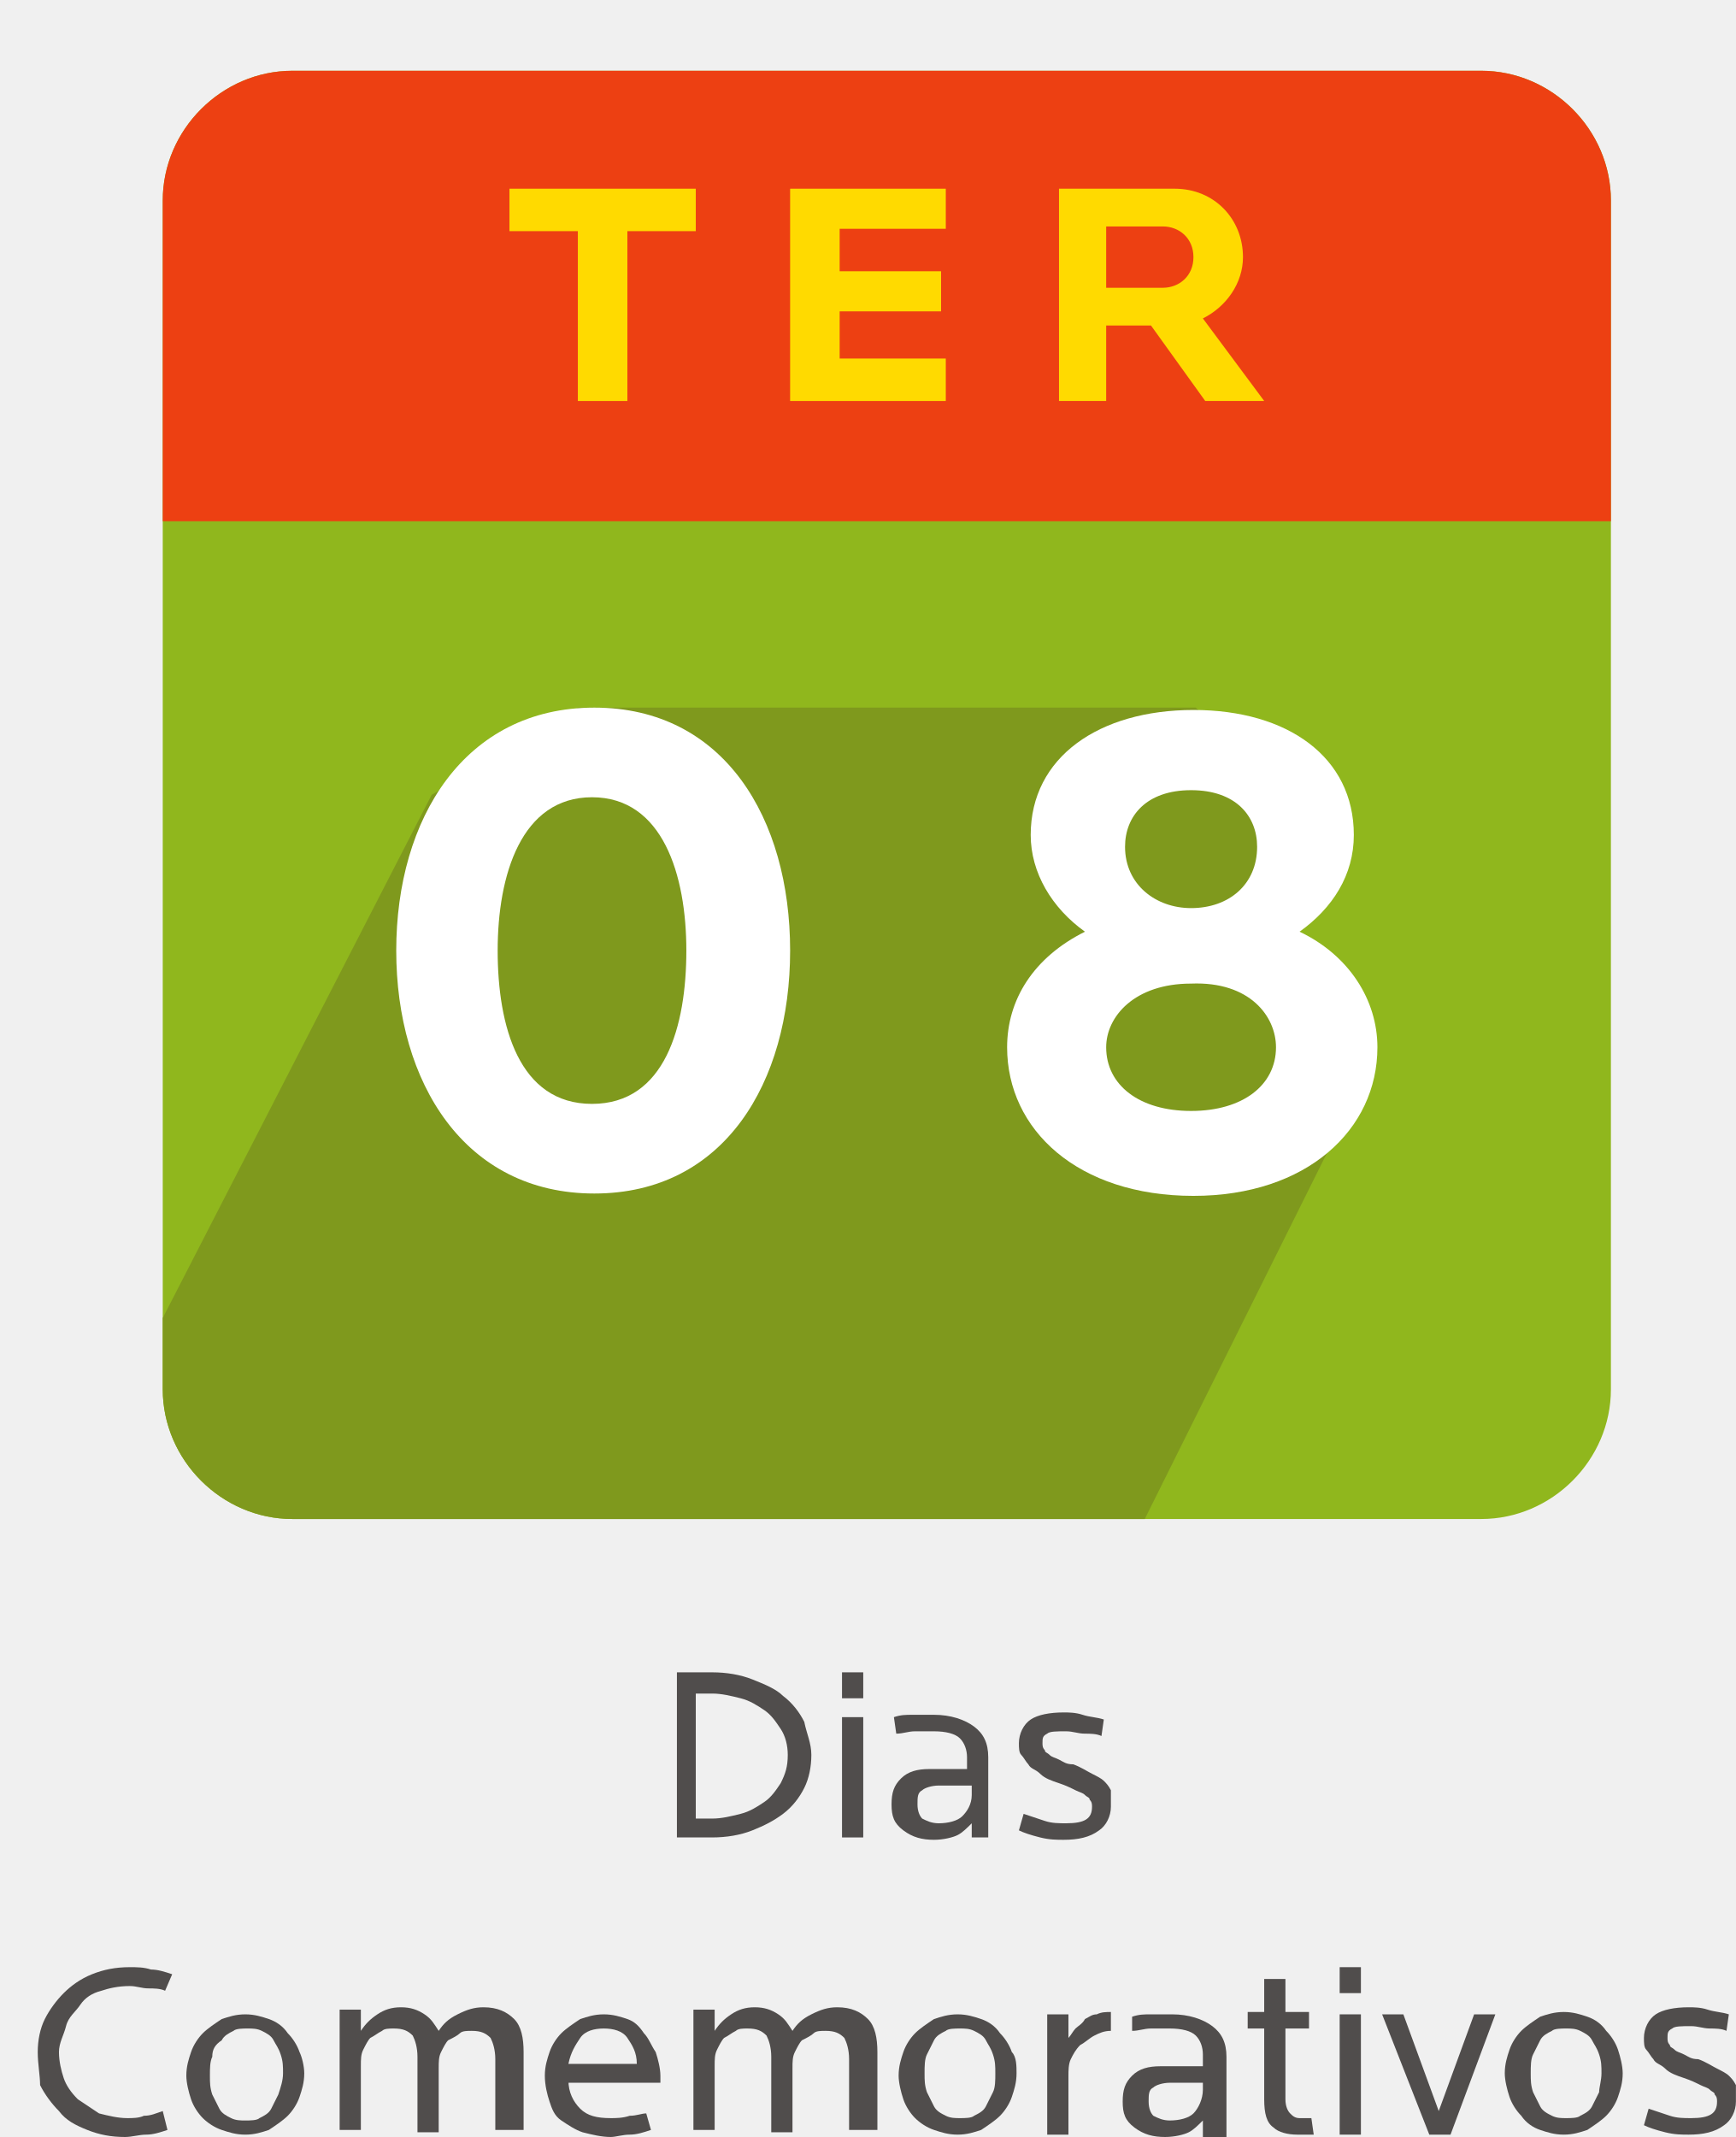
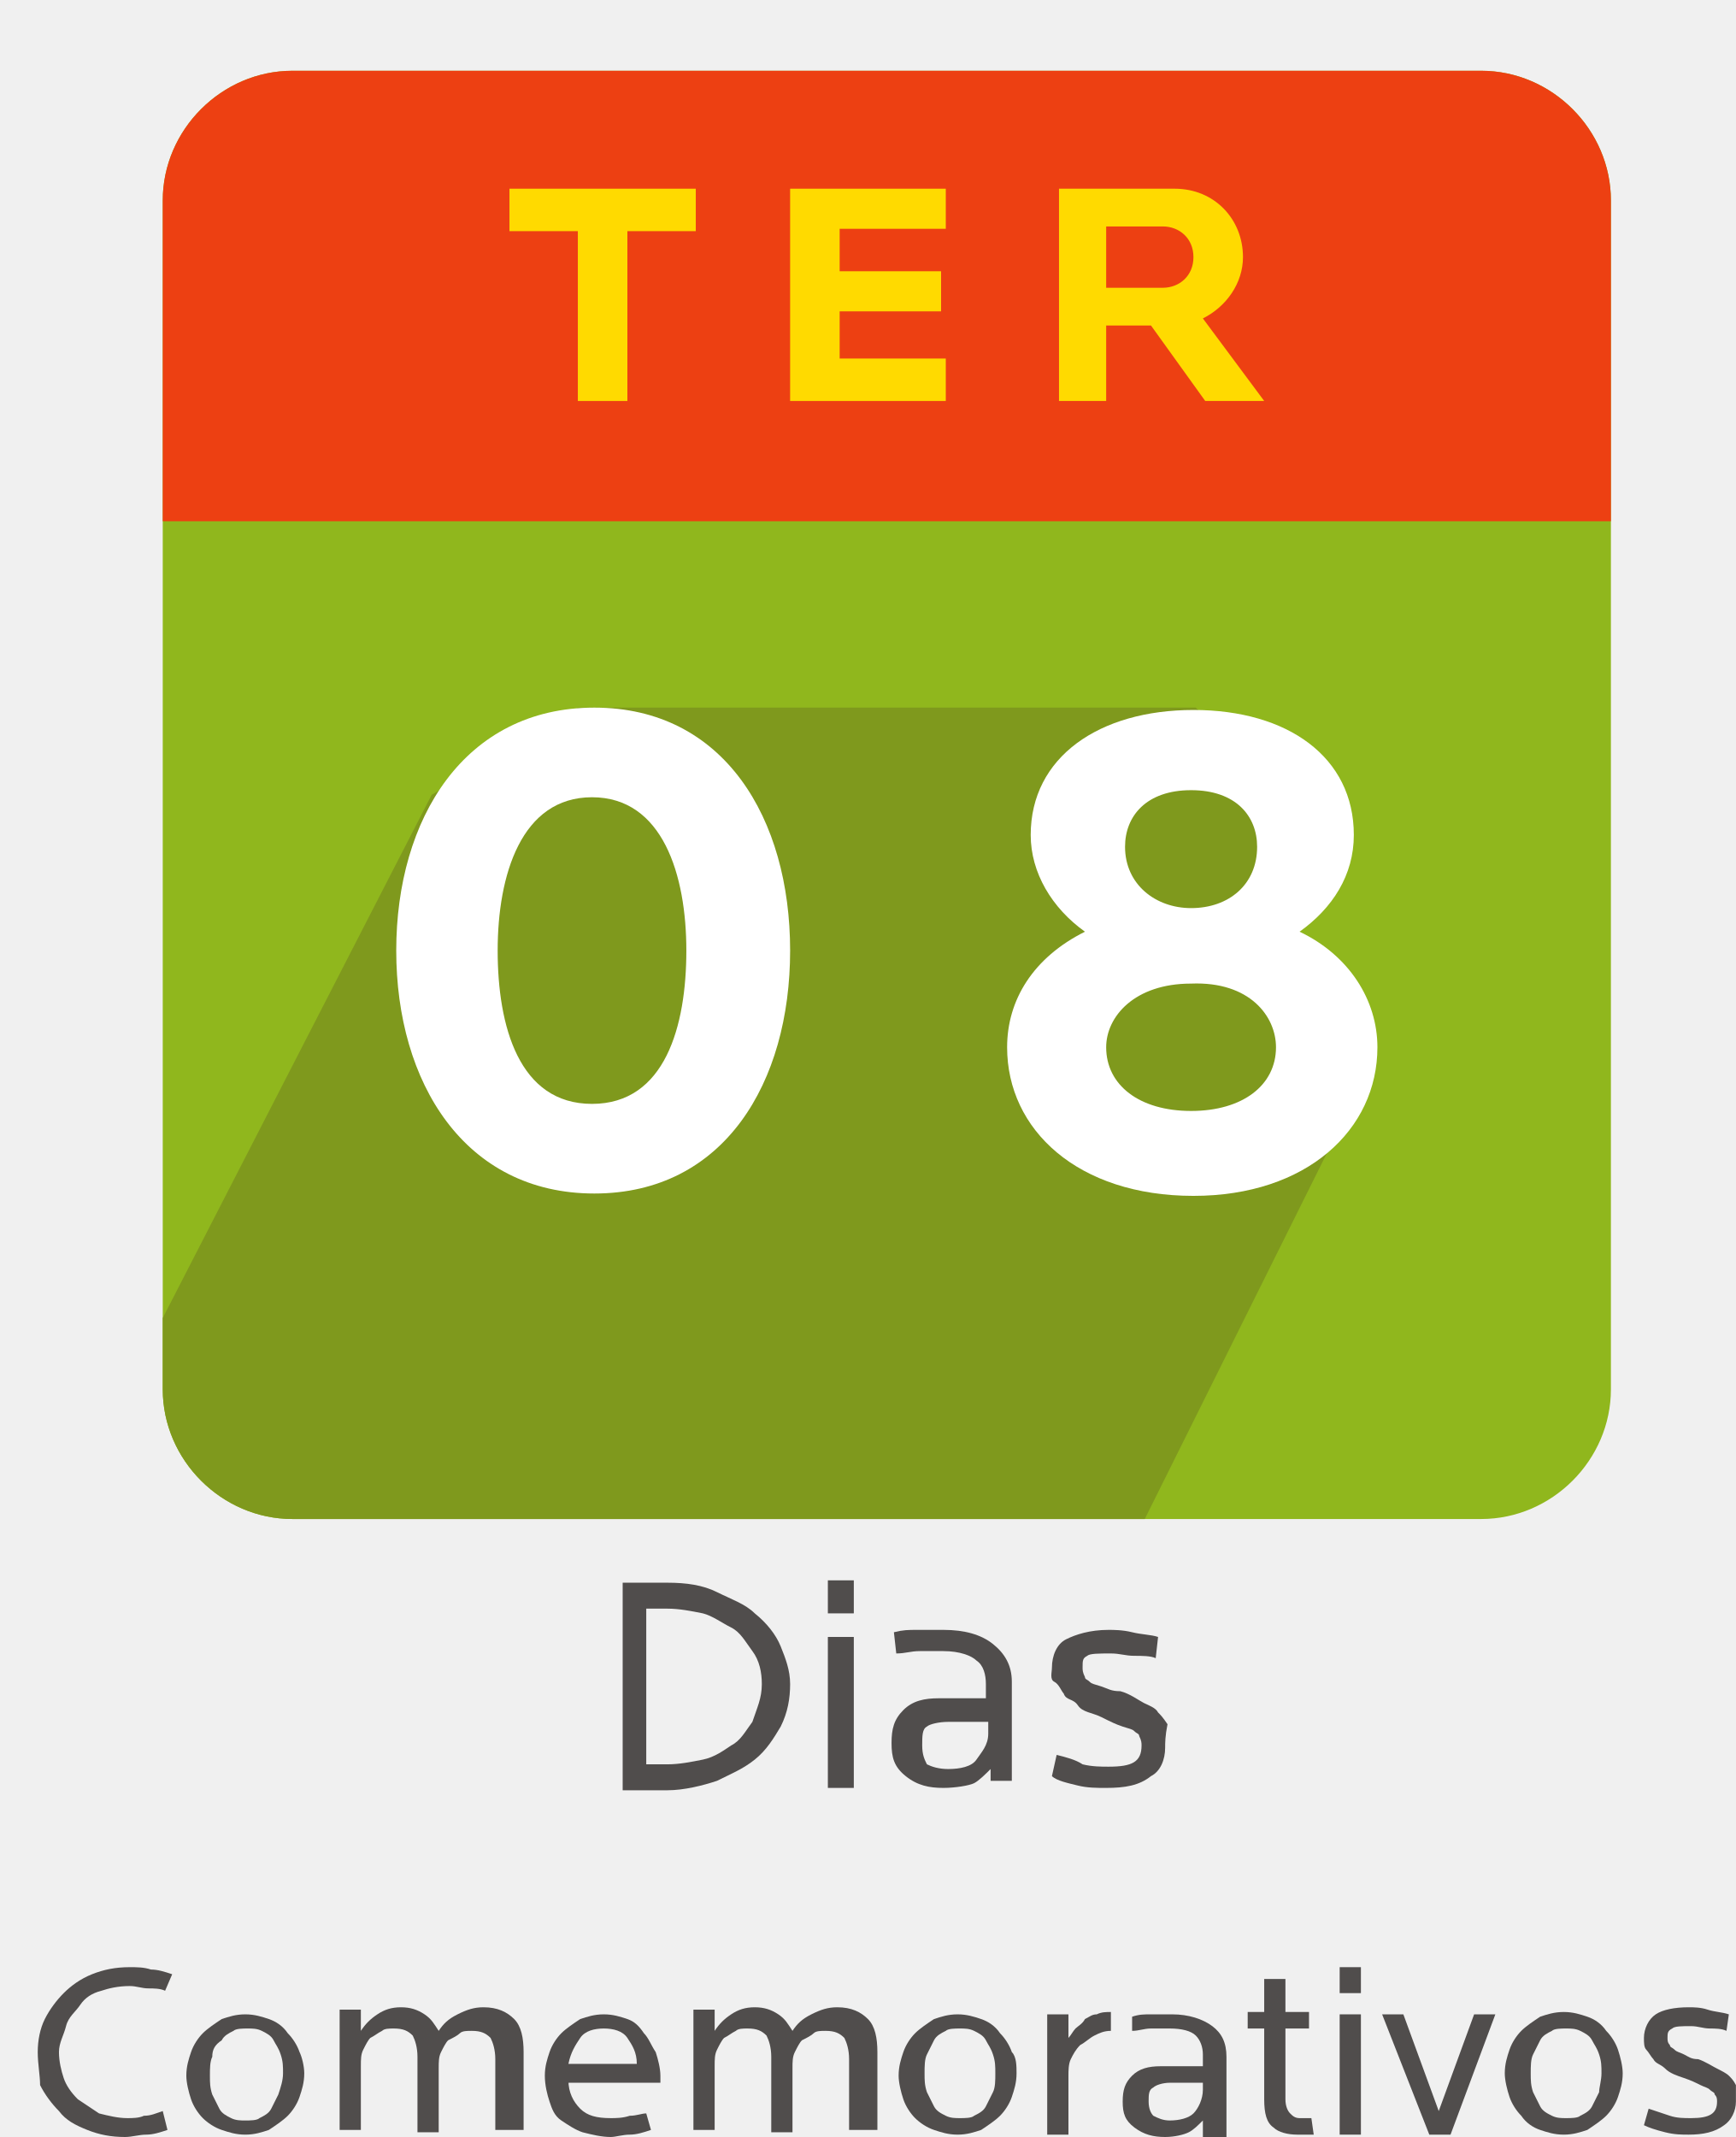
- <svg xmlns="http://www.w3.org/2000/svg" xmlns:xlink="http://www.w3.org/1999/xlink" version="1.1" x="0px" y="0px" width="73.6px" height="90.6px" viewBox="0 0 73.6 90.6" enable-background="new 0 0 73.6 90.6" xml:space="preserve">
-   <defs>
- </defs>
+ <svg xmlns="http://www.w3.org/2000/svg" xmlns:xlink="http://www.w3.org/1999/xlink" version="1.1" id="Layer_1" x="0px" y="0px" viewBox="-218 211.4 73.6 90.6" style="enable-background:new -218 211.4 73.6 90.6;" xml:space="preserve">
+   <style type="text/css">
+ 	.st0{fill:#90B71D;}
+ 	.st1{clip-path:url(#SVGID_2_);fill:#ED4012;}
+ 	.st2{clip-path:url(#SVGID_4_);fill:#7F991D;}
+ 	.st3{fill:#FFDA00;}
+ 	.st4{fill:#FFFFFF;}
+ 	.st5{fill:#504D4C;}
+ </style>
  <g>
+     <path class="st0" d="M-211.1,219.9c0-3,2.5-5.5,5.5-5.5h50.4c3,0,5.5,2.5,5.5,5.5v50.4c0,3-2.5,5.5-5.5,5.5h-50.4   c-3,0-5.5-2.5-5.5-5.5C-211.1,270.3-211.1,219.9-211.1,219.9z" />
    <g>
-       <path fill="#90B71D" d="M6.9,8.5c0-3,2.5-5.5,5.5-5.5h50.4c3,0,5.5,2.5,5.5,5.5v50.4c0,3-2.5,5.5-5.5,5.5H12.4    c-3,0-5.5-2.5-5.5-5.5V8.5z" />
      <g>
        <defs>
-           <path id="SVGID_1_" d="M6.9,8.5c0-3,2.5-5.5,5.5-5.5h50.4c3,0,5.5,2.5,5.5,5.5v50.4c0,3-2.5,5.5-5.5,5.5H12.4      c-3,0-5.5-2.5-5.5-5.5V8.5z" />
+           <path id="SVGID_1_" d="M-211.1,219.9c0-3,2.5-5.5,5.5-5.5h50.4c3,0,5.5,2.5,5.5,5.5v50.4c0,3-2.5,5.5-5.5,5.5h-50.4      c-3,0-5.5-2.5-5.5-5.5C-211.1,270.3-211.1,219.9-211.1,219.9z" />
        </defs>
        <clipPath id="SVGID_2_">
-           <use xlink:href="#SVGID_1_" overflow="visible" />
+           <use xlink:href="#SVGID_1_" style="overflow:visible;" />
        </clipPath>
-         <rect x="0.8" y="0" clip-path="url(#SVGID_2_)" fill="#ED4012" width="72.1" height="22.1" />
-         <polygon clip-path="url(#SVGID_2_)" fill-rule="evenodd" clip-rule="evenodd" fill="#7F991D" points="18.3,33.7 24.5,30 50.7,30      54.9,34.4 53.5,39.2 56.3,44 56.7,48 45.4,70.7 0,69.3    " />
+         <rect x="-217.2" y="211.4" class="st1" width="72.1" height="22.1" />
      </g>
-       <polygon fill-rule="evenodd" clip-rule="evenodd" fill="#FFDA00" points="29.5,9.8 29.5,8 21.6,8 21.6,9.8 24.5,9.8 24.5,17     26.6,17 26.6,9.8   " />
-       <polygon fill-rule="evenodd" clip-rule="evenodd" fill="#FFDA00" points="40.1,17 40.1,15.2 35.6,15.2 35.6,13.2 39.9,13.2     39.9,11.5 35.6,11.5 35.6,9.7 40.1,9.7 40.1,8 33.5,8 33.5,17   " />
-       <path fill-rule="evenodd" clip-rule="evenodd" fill="#FFDA00" d="M50.6,10.9c0,0.8-0.6,1.3-1.3,1.3h-2.4V9.6h2.4    C50,9.6,50.6,10.1,50.6,10.9z M53.6,17L51,13.5c1-0.5,1.7-1.5,1.7-2.6c0-1.6-1.2-2.9-2.9-2.9h-4.9v9h2v-3.2h1.9l2.3,3.2H53.6z" />
-       <path fill-rule="evenodd" clip-rule="evenodd" fill="#FFFFFF" d="M29.1,40.3c0,3.2-0.9,6.5-4,6.5s-4-3.3-4-6.5s1-6.5,4-6.5    S29.1,37.1,29.1,40.3z M33.5,40.3c0-5.6-2.8-10.3-8.3-10.3s-8.4,4.7-8.4,10.3s2.9,10.3,8.4,10.3S33.5,45.9,33.5,40.3z" />
-       <path fill-rule="evenodd" clip-rule="evenodd" fill="#FFFFFF" d="M53.3,35.9c0,1.6-1.2,2.6-2.8,2.6h0c-1.5,0-2.8-1-2.8-2.6    c0-1.3,0.9-2.4,2.8-2.4C52.4,33.5,53.3,34.6,53.3,35.9z M54.1,44.4c0,1.6-1.4,2.7-3.6,2.7c-2.2,0-3.6-1.1-3.6-2.7    c0-1.3,1.2-2.7,3.6-2.7C53,41.6,54.1,43.1,54.1,44.4z M58.4,44.4c0-2-1.2-3.9-3.3-4.9c1.4-1,2.3-2.4,2.3-4.1    c0-3.3-2.8-5.3-6.8-5.3c-4,0-6.9,2-6.9,5.3c0,1.6,0.9,3.1,2.3,4.1c-2.2,1.1-3.3,2.9-3.3,4.9c0,3.5,3,6.3,7.9,6.3    C55.4,50.7,58.4,47.9,58.4,44.4z" />
+       <g>
+         <defs>
+           <path id="SVGID_3_" d="M-211.1,219.9c0-3,2.5-5.5,5.5-5.5h50.4c3,0,5.5,2.5,5.5,5.5v50.4c0,3-2.5,5.5-5.5,5.5h-50.4      c-3,0-5.5-2.5-5.5-5.5C-211.1,270.3-211.1,219.9-211.1,219.9z" />
+         </defs>
+         <clipPath id="SVGID_4_">
+           <use xlink:href="#SVGID_3_" style="overflow:visible;" />
+         </clipPath>
+         <polygon class="st2" points="-199.7,245.1 -193.5,241.4 -167.3,241.4 -163.1,245.8 -164.5,250.6 -161.7,255.4 -161.3,259.4      -172.6,282.1 -218,280.7    " />
+       </g>
    </g>
-     <g>
-       <path fill="#504D4C" d="M34.4,74.4c0,0.5-0.1,1-0.3,1.4c-0.2,0.4-0.5,0.8-0.9,1.1c-0.4,0.3-0.8,0.5-1.3,0.7s-1.1,0.3-1.7,0.3h-1.5    v-7h1.5c0.6,0,1.2,0.1,1.7,0.3c0.5,0.2,1,0.4,1.3,0.7c0.4,0.3,0.7,0.7,0.9,1.1C34.2,73.5,34.4,73.9,34.4,74.4z M33.4,74.4    c0-0.4-0.1-0.8-0.3-1.1c-0.2-0.3-0.4-0.6-0.7-0.8c-0.3-0.2-0.6-0.4-1-0.5s-0.8-0.2-1.2-0.2h-0.7v5.3h0.7c0.4,0,0.8-0.1,1.2-0.2    c0.4-0.1,0.7-0.3,1-0.5s0.5-0.5,0.7-0.8C33.3,75.2,33.4,74.9,33.4,74.4z" />
-       <path fill="#504D4C" d="M35.7,72v-1.1h0.9V72H35.7z M35.7,77.9v-5.1h0.9v5.1H35.7z" />
-       <path fill="#504D4C" d="M41.2,77.9v-0.6c-0.2,0.2-0.4,0.4-0.6,0.5S40,78,39.6,78c-0.5,0-0.9-0.1-1.3-0.4s-0.5-0.6-0.5-1.1    c0-0.5,0.1-0.8,0.4-1.1c0.3-0.3,0.7-0.4,1.2-0.4h1.6v-0.5c0-0.3-0.1-0.6-0.3-0.8s-0.6-0.3-1.1-0.3c-0.2,0-0.5,0-0.8,0    c-0.3,0-0.5,0.1-0.8,0.1l-0.1-0.7c0.3-0.1,0.5-0.1,0.8-0.1s0.6,0,0.9,0c0.7,0,1.3,0.2,1.7,0.5s0.6,0.7,0.6,1.3v3.4H41.2z     M41.2,75.7h-1.4c-0.3,0-0.6,0.1-0.7,0.2c-0.2,0.1-0.2,0.3-0.2,0.6c0,0.3,0.1,0.5,0.2,0.6c0.2,0.1,0.4,0.2,0.7,0.2    c0.4,0,0.8-0.1,1-0.3s0.4-0.5,0.4-0.9V75.7z" />
-       <path fill="#504D4C" d="M47.1,76.6c0,0.4-0.2,0.8-0.5,1c-0.4,0.3-0.9,0.4-1.5,0.4c-0.3,0-0.6,0-1-0.1c-0.4-0.1-0.7-0.2-0.9-0.3    l0.2-0.7c0.3,0.1,0.6,0.2,0.9,0.3s0.6,0.1,0.9,0.1c0.8,0,1.1-0.2,1.1-0.7c0-0.1,0-0.2-0.1-0.3c0-0.1-0.1-0.1-0.2-0.2    c-0.1-0.1-0.2-0.1-0.4-0.2c-0.2-0.1-0.4-0.2-0.7-0.3c-0.3-0.1-0.6-0.2-0.8-0.4s-0.4-0.2-0.5-0.4c-0.1-0.1-0.2-0.3-0.3-0.4    s-0.1-0.3-0.1-0.5c0-0.4,0.2-0.8,0.5-1c0.3-0.2,0.8-0.3,1.4-0.3c0.2,0,0.5,0,0.8,0.1s0.6,0.1,0.9,0.2l-0.1,0.7    c-0.2-0.1-0.5-0.1-0.7-0.1c-0.3,0-0.5-0.1-0.8-0.1c-0.4,0-0.7,0-0.8,0.1c-0.2,0.1-0.2,0.2-0.2,0.4c0,0.1,0,0.2,0.1,0.3    c0,0.1,0.1,0.1,0.2,0.2c0.1,0.1,0.2,0.1,0.4,0.2s0.3,0.2,0.6,0.2c0.3,0.1,0.6,0.3,0.8,0.4s0.4,0.2,0.5,0.3    c0.1,0.1,0.2,0.2,0.3,0.4C47.1,76.2,47.1,76.4,47.1,76.6z" />
-       <path fill="#504D4C" d="M7,84.4c-0.2-0.1-0.5-0.1-0.7-0.1c-0.3,0-0.5-0.1-0.8-0.1c-0.5,0-0.9,0.1-1.2,0.2    c-0.4,0.1-0.7,0.3-0.9,0.6s-0.5,0.5-0.6,0.9S2.5,86.6,2.5,87c0,0.4,0.1,0.8,0.2,1.1c0.1,0.3,0.3,0.6,0.6,0.9    c0.3,0.2,0.6,0.4,0.9,0.6c0.4,0.1,0.8,0.2,1.2,0.2c0.2,0,0.5,0,0.7-0.1c0.3,0,0.5-0.1,0.8-0.2l0.2,0.8c-0.3,0.1-0.6,0.2-0.9,0.2    s-0.6,0.1-0.9,0.1c-0.6,0-1.1-0.1-1.6-0.3c-0.5-0.2-0.9-0.4-1.2-0.8c-0.3-0.3-0.6-0.7-0.8-1.1C1.7,88,1.6,87.5,1.6,87    c0-0.5,0.1-1,0.3-1.4c0.2-0.4,0.5-0.8,0.8-1.1c0.3-0.3,0.7-0.6,1.2-0.8c0.5-0.2,1-0.3,1.6-0.3c0.3,0,0.6,0,0.9,0.1    c0.3,0,0.6,0.1,0.9,0.2L7,84.4z" />
-       <path fill="#504D4C" d="M12.9,87.9c0,0.4-0.1,0.7-0.2,1c-0.1,0.3-0.3,0.6-0.5,0.8c-0.2,0.2-0.5,0.4-0.8,0.6    c-0.3,0.1-0.6,0.2-1,0.2s-0.7-0.1-1-0.2S8.8,90,8.6,89.8c-0.2-0.2-0.4-0.5-0.5-0.8c-0.1-0.3-0.2-0.7-0.2-1c0-0.4,0.1-0.7,0.2-1    c0.1-0.3,0.3-0.6,0.5-0.8c0.2-0.2,0.5-0.4,0.8-0.6c0.3-0.1,0.6-0.2,1-0.2s0.7,0.1,1,0.2c0.3,0.1,0.6,0.3,0.8,0.6    c0.2,0.2,0.4,0.5,0.5,0.8C12.8,87.2,12.9,87.6,12.9,87.9z M12,87.9c0-0.3,0-0.5-0.1-0.8s-0.2-0.4-0.3-0.6    c-0.1-0.2-0.3-0.3-0.5-0.4c-0.2-0.1-0.4-0.1-0.6-0.1c-0.2,0-0.5,0-0.6,0.1c-0.2,0.1-0.4,0.2-0.5,0.4C9.1,86.7,9,86.9,9,87.2    c-0.1,0.2-0.1,0.5-0.1,0.8s0,0.5,0.1,0.8c0.1,0.2,0.2,0.4,0.3,0.6c0.1,0.2,0.3,0.3,0.5,0.4c0.2,0.1,0.4,0.1,0.6,0.1    c0.2,0,0.5,0,0.6-0.1c0.2-0.1,0.4-0.2,0.5-0.4c0.1-0.2,0.2-0.4,0.3-0.6C11.9,88.5,12,88.2,12,87.9z" />
-       <path fill="#504D4C" d="M21,90.5v-3.2c0-0.4-0.1-0.7-0.2-0.9c-0.2-0.2-0.4-0.3-0.8-0.3c-0.2,0-0.4,0-0.5,0.1s-0.3,0.2-0.5,0.3    c-0.1,0.1-0.2,0.3-0.3,0.5c-0.1,0.2-0.1,0.4-0.1,0.7v2.7h-0.9v-3.2c0-0.4-0.1-0.7-0.2-0.9c-0.2-0.2-0.4-0.3-0.8-0.3    c-0.2,0-0.4,0-0.5,0.1c-0.2,0.1-0.3,0.2-0.5,0.3c-0.1,0.1-0.2,0.3-0.3,0.5s-0.1,0.4-0.1,0.7v2.7h-0.9v-5.1h0.9l0,0.9    c0.2-0.3,0.4-0.5,0.7-0.7c0.3-0.2,0.6-0.3,1-0.3c0.4,0,0.7,0.1,1,0.3c0.3,0.2,0.4,0.4,0.6,0.7c0.2-0.3,0.4-0.5,0.8-0.7    s0.7-0.3,1.1-0.3c0.6,0,1,0.2,1.3,0.5c0.3,0.3,0.4,0.8,0.4,1.4v3.3H21z" />
-       <path fill="#504D4C" d="M24.1,88.2c0,0.5,0.2,0.9,0.5,1.2s0.7,0.4,1.3,0.4c0.2,0,0.5,0,0.8-0.1c0.3,0,0.5-0.1,0.7-0.1l0.2,0.7    c-0.3,0.1-0.6,0.2-0.9,0.2c-0.3,0-0.6,0.1-0.8,0.1c-0.4,0-0.8-0.1-1.2-0.2c-0.3-0.1-0.6-0.3-0.9-0.5s-0.4-0.5-0.5-0.8    c-0.1-0.3-0.2-0.7-0.2-1.1c0-0.4,0.1-0.7,0.2-1c0.1-0.3,0.3-0.6,0.5-0.8c0.2-0.2,0.5-0.4,0.8-0.6c0.3-0.1,0.6-0.2,1-0.2    c0.4,0,0.7,0.1,1,0.2c0.3,0.1,0.5,0.3,0.7,0.6c0.2,0.2,0.3,0.5,0.5,0.8c0.1,0.3,0.2,0.7,0.2,1v0.3H24.1z M27,87.5    c0-0.5-0.2-0.8-0.4-1.1c-0.2-0.3-0.6-0.4-1-0.4c-0.4,0-0.8,0.1-1,0.4s-0.4,0.6-0.5,1.1H27z" />
-       <path fill="#504D4C" d="M36,90.5v-3.2c0-0.4-0.1-0.7-0.2-0.9c-0.2-0.2-0.4-0.3-0.8-0.3c-0.2,0-0.4,0-0.5,0.1s-0.3,0.2-0.5,0.3    c-0.1,0.1-0.2,0.3-0.3,0.5c-0.1,0.2-0.1,0.4-0.1,0.7v2.7h-0.9v-3.2c0-0.4-0.1-0.7-0.2-0.9c-0.2-0.2-0.4-0.3-0.8-0.3    c-0.2,0-0.4,0-0.5,0.1c-0.2,0.1-0.3,0.2-0.5,0.3c-0.1,0.1-0.2,0.3-0.3,0.5s-0.1,0.4-0.1,0.7v2.7h-0.9v-5.1h0.9l0,0.9    c0.2-0.3,0.4-0.5,0.7-0.7c0.3-0.2,0.6-0.3,1-0.3c0.4,0,0.7,0.1,1,0.3c0.3,0.2,0.4,0.4,0.6,0.7c0.2-0.3,0.4-0.5,0.8-0.7    s0.7-0.3,1.1-0.3c0.6,0,1,0.2,1.3,0.5c0.3,0.3,0.4,0.8,0.4,1.4v3.3H36z" />
-       <path fill="#504D4C" d="M43.1,87.9c0,0.4-0.1,0.7-0.2,1c-0.1,0.3-0.3,0.6-0.5,0.8c-0.2,0.2-0.5,0.4-0.8,0.6    c-0.3,0.1-0.6,0.2-1,0.2s-0.7-0.1-1-0.2S39,90,38.8,89.8c-0.2-0.2-0.4-0.5-0.5-0.8c-0.1-0.3-0.2-0.7-0.2-1c0-0.4,0.1-0.7,0.2-1    c0.1-0.3,0.3-0.6,0.5-0.8c0.2-0.2,0.5-0.4,0.8-0.6c0.3-0.1,0.6-0.2,1-0.2s0.7,0.1,1,0.2c0.3,0.1,0.6,0.3,0.8,0.6    c0.2,0.2,0.4,0.5,0.5,0.8C43.1,87.2,43.1,87.6,43.1,87.9z M42.2,87.9c0-0.3,0-0.5-0.1-0.8s-0.2-0.4-0.3-0.6    c-0.1-0.2-0.3-0.3-0.5-0.4c-0.2-0.1-0.4-0.1-0.6-0.1c-0.2,0-0.5,0-0.6,0.1c-0.2,0.1-0.4,0.2-0.5,0.4c-0.1,0.2-0.2,0.4-0.3,0.6    c-0.1,0.2-0.1,0.5-0.1,0.8s0,0.5,0.1,0.8c0.1,0.2,0.2,0.4,0.3,0.6c0.1,0.2,0.3,0.3,0.5,0.4c0.2,0.1,0.4,0.1,0.6,0.1    c0.2,0,0.5,0,0.6-0.1c0.2-0.1,0.4-0.2,0.5-0.4c0.1-0.2,0.2-0.4,0.3-0.6C42.2,88.5,42.2,88.2,42.2,87.9z" />
-       <path fill="#504D4C" d="M46.4,86.3c-0.2,0.1-0.4,0.3-0.6,0.4c-0.2,0.2-0.3,0.4-0.4,0.6c-0.1,0.2-0.1,0.5-0.1,0.7v2.5h-0.9v-5.1    h0.9v1c0.1-0.1,0.2-0.3,0.3-0.4c0.1-0.1,0.3-0.2,0.4-0.4c0.2-0.1,0.3-0.2,0.5-0.2c0.2-0.1,0.4-0.1,0.6-0.1v0.8    C46.8,86.1,46.6,86.2,46.4,86.3z" />
-       <path fill="#504D4C" d="M51,90.5v-0.6c-0.2,0.2-0.4,0.4-0.6,0.5s-0.6,0.2-1,0.2c-0.5,0-0.9-0.1-1.3-0.4s-0.5-0.6-0.5-1.1    c0-0.5,0.1-0.8,0.4-1.1c0.3-0.3,0.7-0.4,1.2-0.4H51v-0.5c0-0.3-0.1-0.6-0.3-0.8S50.1,86,49.6,86c-0.2,0-0.5,0-0.8,0    c-0.3,0-0.5,0.1-0.8,0.1L48,85.5c0.3-0.1,0.5-0.1,0.8-0.1s0.6,0,0.9,0c0.7,0,1.3,0.2,1.7,0.5s0.6,0.7,0.6,1.3v3.4H51z M51,88.3    h-1.4c-0.3,0-0.6,0.1-0.7,0.2c-0.2,0.1-0.2,0.3-0.2,0.6c0,0.3,0.1,0.5,0.2,0.6c0.2,0.1,0.4,0.2,0.7,0.2c0.4,0,0.8-0.1,1-0.3    S51,89,51,88.6V88.3z" />
-       <path fill="#504D4C" d="M55.3,90.5c-0.1,0-0.2,0-0.3,0c-0.4,0-0.8-0.1-1-0.3c-0.3-0.2-0.4-0.6-0.4-1.2v-3h-0.7v-0.7h0.7v-1.4h0.9    v1.4h1v0.7h-1v3c0,0.3,0.1,0.5,0.2,0.6c0.1,0.1,0.2,0.2,0.4,0.2c0.1,0,0.1,0,0.2,0c0.1,0,0.2,0,0.3,0l0.1,0.7    C55.5,90.5,55.4,90.5,55.3,90.5z" />
-       <path fill="#504D4C" d="M56.8,84.5v-1.1h0.9v1.1H56.8z M56.8,90.5v-5.1h0.9v5.1H56.8z" />
-       <path fill="#504D4C" d="M61.5,90.5h-0.9l-2-5.1h0.9l1.5,4.1l1.5-4.1h0.9L61.5,90.5z" />
-       <path fill="#504D4C" d="M68.8,87.9c0,0.4-0.1,0.7-0.2,1c-0.1,0.3-0.3,0.6-0.5,0.8c-0.2,0.2-0.5,0.4-0.8,0.6    c-0.3,0.1-0.6,0.2-1,0.2s-0.7-0.1-1-0.2s-0.6-0.3-0.8-0.6c-0.2-0.2-0.4-0.5-0.5-0.8c-0.1-0.3-0.2-0.7-0.2-1c0-0.4,0.1-0.7,0.2-1    c0.1-0.3,0.3-0.6,0.5-0.8c0.2-0.2,0.5-0.4,0.8-0.6c0.3-0.1,0.6-0.2,1-0.2s0.7,0.1,1,0.2c0.3,0.1,0.6,0.3,0.8,0.6    c0.2,0.2,0.4,0.5,0.5,0.8C68.7,87.2,68.8,87.6,68.8,87.9z M67.9,87.9c0-0.3,0-0.5-0.1-0.8s-0.2-0.4-0.3-0.6    c-0.1-0.2-0.3-0.3-0.5-0.4c-0.2-0.1-0.4-0.1-0.6-0.1c-0.2,0-0.5,0-0.6,0.1c-0.2,0.1-0.4,0.2-0.5,0.4c-0.1,0.2-0.2,0.4-0.3,0.6    c-0.1,0.2-0.1,0.5-0.1,0.8s0,0.5,0.1,0.8c0.1,0.2,0.2,0.4,0.3,0.6c0.1,0.2,0.3,0.3,0.5,0.4c0.2,0.1,0.4,0.1,0.6,0.1    c0.2,0,0.5,0,0.6-0.1c0.2-0.1,0.4-0.2,0.5-0.4c0.1-0.2,0.2-0.4,0.3-0.6C67.8,88.5,67.9,88.2,67.9,87.9z" />
-       <path fill="#504D4C" d="M73.6,89.1c0,0.4-0.2,0.8-0.5,1c-0.4,0.3-0.9,0.4-1.5,0.4c-0.3,0-0.6,0-1-0.1c-0.4-0.1-0.7-0.2-0.9-0.3    l0.2-0.7c0.3,0.1,0.6,0.2,0.9,0.3s0.6,0.1,0.9,0.1c0.8,0,1.1-0.2,1.1-0.7c0-0.1,0-0.2-0.1-0.3c0-0.1-0.1-0.1-0.2-0.2    c-0.1-0.1-0.2-0.1-0.4-0.2c-0.2-0.1-0.4-0.2-0.7-0.3c-0.3-0.1-0.6-0.2-0.8-0.4s-0.4-0.2-0.5-0.4c-0.1-0.1-0.2-0.3-0.3-0.4    s-0.1-0.3-0.1-0.5c0-0.4,0.2-0.8,0.5-1c0.3-0.2,0.8-0.3,1.4-0.3c0.2,0,0.5,0,0.8,0.1s0.6,0.1,0.9,0.2l-0.1,0.7    c-0.2-0.1-0.5-0.1-0.7-0.1c-0.3,0-0.5-0.1-0.8-0.1c-0.4,0-0.7,0-0.8,0.1c-0.2,0.1-0.2,0.2-0.2,0.4c0,0.1,0,0.2,0.1,0.3    c0,0.1,0.1,0.1,0.2,0.2c0.1,0.1,0.2,0.1,0.4,0.2s0.3,0.2,0.6,0.2c0.3,0.1,0.6,0.3,0.8,0.4s0.4,0.2,0.5,0.3    c0.1,0.1,0.2,0.2,0.3,0.4C73.6,88.8,73.6,88.9,73.6,89.1z" />
-     </g>
+     <polygon class="st3" points="-188.5,221.2 -188.5,219.4 -196.4,219.4 -196.4,221.2 -193.5,221.2 -193.5,228.4 -191.4,228.4    -191.4,221.2  " />
+     <polygon class="st3" points="-177.9,228.4 -177.9,226.6 -182.4,226.6 -182.4,224.6 -178.1,224.6 -178.1,222.9 -182.4,222.9    -182.4,221.1 -177.9,221.1 -177.9,219.4 -184.5,219.4 -184.5,228.4  " />
+     <path class="st3" d="M-167.4,222.3c0,0.8-0.6,1.3-1.3,1.3h-2.4V221h2.4C-168,221-167.4,221.5-167.4,222.3z M-164.4,228.4l-2.6-3.5   c1-0.5,1.7-1.5,1.7-2.6c0-1.6-1.2-2.9-2.9-2.9h-4.9v9h2v-3.2h1.9l2.3,3.2H-164.4z" />
+     <path class="st4" d="M-188.9,251.7c0,3.2-0.9,6.5-4,6.5c-3.1,0-4-3.3-4-6.5s1-6.5,4-6.5S-188.9,248.5-188.9,251.7z M-184.5,251.7   c0-5.6-2.8-10.3-8.3-10.3s-8.4,4.7-8.4,10.3c0,5.6,2.9,10.3,8.4,10.3S-184.5,257.3-184.5,251.7z" />
+     <path class="st4" d="M-164.7,247.3c0,1.6-1.2,2.6-2.8,2.6l0,0c-1.5,0-2.8-1-2.8-2.6c0-1.3,0.9-2.4,2.8-2.4S-164.7,246-164.7,247.3z    M-163.9,255.8c0,1.6-1.4,2.7-3.6,2.7s-3.6-1.1-3.6-2.7c0-1.3,1.2-2.7,3.6-2.7C-165,253-163.9,254.5-163.9,255.8z M-159.6,255.8   c0-2-1.2-3.9-3.3-4.9c1.4-1,2.3-2.4,2.3-4.1c0-3.3-2.8-5.3-6.8-5.3s-6.9,2-6.9,5.3c0,1.6,0.9,3.1,2.3,4.1c-2.2,1.1-3.3,2.9-3.3,4.9   c0,3.5,3,6.3,7.9,6.3C-162.6,262.1-159.6,259.3-159.6,255.8z" />
  </g>
+   <g>
+     <path class="st5" d="M-184.5,282.8c0,0.6-0.1,1.2-0.4,1.8c-0.3,0.5-0.6,1-1.1,1.4c-0.5,0.4-1,0.6-1.6,0.9c-0.6,0.2-1.4,0.4-2.1,0.4   h-1.9v-8.8h1.9c0.8,0,1.5,0.1,2.1,0.4s1.2,0.5,1.6,0.9c0.5,0.4,0.9,0.9,1.1,1.4C-184.7,281.7-184.5,282.2-184.5,282.8z    M-185.7,282.8c0-0.5-0.1-1-0.4-1.4c-0.3-0.4-0.5-0.8-0.9-1c-0.4-0.2-0.8-0.5-1.2-0.6c-0.5-0.1-1-0.2-1.5-0.2h-0.9v6.6h0.9   c0.5,0,1-0.1,1.5-0.2s0.9-0.4,1.2-0.6c0.4-0.2,0.6-0.6,0.9-1C-185.9,283.8-185.7,283.4-185.7,282.8z" />
+     <path class="st5" d="M-182.9,279.8v-1.4h1.1v1.4H-182.9z M-182.9,287.2v-6.4h1.1v6.4H-182.9z" />
+     <path class="st5" d="M-176,287.2v-0.8c-0.2,0.2-0.5,0.5-0.7,0.6c-0.2,0.1-0.8,0.2-1.3,0.2c-0.6,0-1.1-0.1-1.6-0.5   c-0.5-0.4-0.6-0.8-0.6-1.4s0.1-1,0.5-1.4c0.4-0.4,0.9-0.5,1.5-0.5h2v-0.6c0-0.4-0.1-0.8-0.4-1c-0.2-0.2-0.7-0.4-1.4-0.4   c-0.3,0-0.6,0-1,0s-0.6,0.1-1,0.1l-0.1-0.9c0.4-0.1,0.6-0.1,1-0.1s0.8,0,1.1,0c0.9,0,1.6,0.2,2.1,0.6c0.5,0.4,0.8,0.9,0.8,1.6v4.2   H-176z M-176,284.4h-1.8c-0.4,0-0.8,0.1-0.9,0.2c-0.2,0.1-0.2,0.4-0.2,0.8s0.1,0.6,0.2,0.8c0.2,0.1,0.5,0.2,0.9,0.2   c0.5,0,1-0.1,1.2-0.4s0.5-0.6,0.5-1.1V284.4z" />
+     <path class="st5" d="M-168.6,285.5c0,0.5-0.2,1-0.6,1.2c-0.5,0.4-1.1,0.5-1.9,0.5c-0.4,0-0.8,0-1.2-0.1s-0.9-0.2-1.1-0.4l0.2-0.9   c0.4,0.1,0.8,0.2,1.1,0.4c0.4,0.1,0.8,0.1,1.1,0.1c1,0,1.4-0.2,1.4-0.9c0-0.1,0-0.2-0.1-0.4c0-0.1-0.1-0.1-0.2-0.2   c-0.1-0.1-0.2-0.1-0.5-0.2s-0.5-0.2-0.9-0.4s-0.8-0.2-1-0.5s-0.5-0.2-0.6-0.5c-0.1-0.1-0.2-0.4-0.4-0.5s-0.1-0.4-0.1-0.6   c0-0.5,0.2-1,0.6-1.2s1-0.4,1.8-0.4c0.2,0,0.6,0,1,0.1c0.4,0.1,0.8,0.1,1.1,0.2l-0.1,0.9c-0.2-0.1-0.6-0.1-0.9-0.1   c-0.4,0-0.6-0.1-1-0.1c-0.5,0-0.9,0-1,0.1c-0.2,0.1-0.2,0.2-0.2,0.5c0,0.1,0,0.2,0.1,0.4c0,0.1,0.1,0.1,0.2,0.2   c0.1,0.1,0.2,0.1,0.5,0.2s0.4,0.2,0.8,0.2c0.4,0.1,0.8,0.4,1,0.5s0.5,0.2,0.6,0.4c0.1,0.1,0.2,0.2,0.4,0.5   C-168.6,285-168.6,285.3-168.6,285.5z" />
+   </g>
+   <path class="st5" d="M-211,295.8c-0.2-0.1-0.5-0.1-0.7-0.1c-0.3,0-0.5-0.1-0.8-0.1c-0.5,0-0.9,0.1-1.2,0.2c-0.4,0.1-0.7,0.3-0.9,0.6  c-0.2,0.3-0.5,0.5-0.6,0.9c-0.1,0.4-0.3,0.7-0.3,1.1s0.1,0.8,0.2,1.1c0.1,0.3,0.3,0.6,0.6,0.9c0.3,0.2,0.6,0.4,0.9,0.6  c0.4,0.1,0.8,0.2,1.2,0.2c0.2,0,0.5,0,0.7-0.1c0.3,0,0.5-0.1,0.8-0.2l0.2,0.8c-0.3,0.1-0.6,0.2-0.9,0.2s-0.6,0.1-0.9,0.1  c-0.6,0-1.1-0.1-1.6-0.3c-0.5-0.2-0.9-0.4-1.2-0.8c-0.3-0.3-0.6-0.7-0.8-1.1c0-0.4-0.1-0.9-0.1-1.4s0.1-1,0.3-1.4  c0.2-0.4,0.5-0.8,0.8-1.1c0.3-0.3,0.7-0.6,1.2-0.8c0.5-0.2,1-0.3,1.6-0.3c0.3,0,0.6,0,0.9,0.1c0.3,0,0.6,0.1,0.9,0.2L-211,295.8z" />
+   <path class="st5" d="M-205.1,299.3c0,0.4-0.1,0.7-0.2,1c-0.1,0.3-0.3,0.6-0.5,0.8c-0.2,0.2-0.5,0.4-0.8,0.6c-0.3,0.1-0.6,0.2-1,0.2  c-0.4,0-0.7-0.1-1-0.2c-0.3-0.1-0.6-0.3-0.8-0.5c-0.2-0.2-0.4-0.5-0.5-0.8c-0.1-0.3-0.2-0.7-0.2-1c0-0.4,0.1-0.7,0.2-1  c0.1-0.3,0.3-0.6,0.5-0.8c0.2-0.2,0.5-0.4,0.8-0.6c0.3-0.1,0.6-0.2,1-0.2c0.4,0,0.7,0.1,1,0.2c0.3,0.1,0.6,0.3,0.8,0.6  c0.2,0.2,0.4,0.5,0.5,0.8C-205.2,298.6-205.1,299-205.1,299.3z M-206,299.3c0-0.3,0-0.5-0.1-0.8c-0.1-0.3-0.2-0.4-0.3-0.6  c-0.1-0.2-0.3-0.3-0.5-0.4c-0.2-0.1-0.4-0.1-0.6-0.1s-0.5,0-0.6,0.1c-0.2,0.1-0.4,0.2-0.5,0.4c-0.3,0.2-0.4,0.4-0.4,0.7  c-0.1,0.2-0.1,0.5-0.1,0.8s0,0.5,0.1,0.8c0.1,0.2,0.2,0.4,0.3,0.6c0.1,0.2,0.3,0.3,0.5,0.4c0.2,0.1,0.4,0.1,0.6,0.1  c0.2,0,0.5,0,0.6-0.1c0.2-0.1,0.4-0.2,0.5-0.4c0.1-0.2,0.2-0.4,0.3-0.6C-206.1,299.9-206,299.6-206,299.3z" />
+   <path class="st5" d="M-197,301.9v-3.2c0-0.4-0.1-0.7-0.2-0.9c-0.2-0.2-0.4-0.3-0.8-0.3c-0.2,0-0.4,0-0.5,0.1  c-0.1,0.1-0.3,0.2-0.5,0.3c-0.1,0.1-0.2,0.3-0.3,0.5c-0.1,0.2-0.1,0.4-0.1,0.7v2.7h-0.9v-3.2c0-0.4-0.1-0.7-0.2-0.9  c-0.2-0.2-0.4-0.3-0.8-0.3c-0.2,0-0.4,0-0.5,0.1c-0.2,0.1-0.3,0.2-0.5,0.3c-0.1,0.1-0.2,0.3-0.3,0.5c-0.1,0.2-0.1,0.4-0.1,0.7v2.7  h-0.9v-5.1h0.9v0.9c0.2-0.3,0.4-0.5,0.7-0.7s0.6-0.3,1-0.3s0.7,0.1,1,0.3s0.4,0.4,0.6,0.7c0.2-0.3,0.4-0.5,0.8-0.7  c0.4-0.2,0.7-0.3,1.1-0.3c0.6,0,1,0.2,1.3,0.5c0.3,0.3,0.4,0.8,0.4,1.4v3.3h-1.2V301.9z" />
+   <path class="st5" d="M-193.9,299.6c0,0.5,0.2,0.9,0.5,1.2c0.3,0.3,0.7,0.4,1.3,0.4c0.2,0,0.5,0,0.8-0.1c0.3,0,0.5-0.1,0.7-0.1  l0.2,0.7c-0.3,0.1-0.6,0.2-0.9,0.2s-0.6,0.1-0.8,0.1c-0.4,0-0.8-0.1-1.2-0.2c-0.3-0.1-0.6-0.3-0.9-0.5s-0.4-0.5-0.5-0.8  c-0.1-0.3-0.2-0.7-0.2-1.1s0.1-0.7,0.2-1c0.1-0.3,0.3-0.6,0.5-0.8c0.2-0.2,0.5-0.4,0.8-0.6c0.3-0.1,0.6-0.2,1-0.2  c0.4,0,0.7,0.1,1,0.2c0.3,0.1,0.5,0.3,0.7,0.6c0.2,0.2,0.3,0.5,0.5,0.8c0.1,0.3,0.2,0.7,0.2,1v0.3h-3.9V299.6z M-191,298.9  c0-0.5-0.2-0.8-0.4-1.1c-0.2-0.3-0.6-0.4-1-0.4c-0.4,0-0.8,0.1-1,0.4c-0.2,0.3-0.4,0.6-0.5,1.1H-191z" />
+   <path class="st5" d="M-182,301.9v-3.2c0-0.4-0.1-0.7-0.2-0.9c-0.2-0.2-0.4-0.3-0.8-0.3c-0.2,0-0.4,0-0.5,0.1  c-0.1,0.1-0.3,0.2-0.5,0.3c-0.1,0.1-0.2,0.3-0.3,0.5c-0.1,0.2-0.1,0.4-0.1,0.7v2.7h-0.9v-3.2c0-0.4-0.1-0.7-0.2-0.9  c-0.2-0.2-0.4-0.3-0.8-0.3c-0.2,0-0.4,0-0.5,0.1c-0.2,0.1-0.3,0.2-0.5,0.3c-0.1,0.1-0.2,0.3-0.3,0.5c-0.1,0.2-0.1,0.4-0.1,0.7v2.7  h-0.9v-5.1h0.9v0.9c0.2-0.3,0.4-0.5,0.7-0.7s0.6-0.3,1-0.3s0.7,0.1,1,0.3s0.4,0.4,0.6,0.7c0.2-0.3,0.4-0.5,0.8-0.7s0.7-0.3,1.1-0.3  c0.6,0,1,0.2,1.3,0.5c0.3,0.3,0.4,0.8,0.4,1.4v3.3h-1.2V301.9z" />
+   <path class="st5" d="M-174.9,299.3c0,0.4-0.1,0.7-0.2,1c-0.1,0.3-0.3,0.6-0.5,0.8c-0.2,0.2-0.5,0.4-0.8,0.6c-0.3,0.1-0.6,0.2-1,0.2  c-0.4,0-0.7-0.1-1-0.2c-0.3-0.1-0.6-0.3-0.8-0.5c-0.2-0.2-0.4-0.5-0.5-0.8c-0.1-0.3-0.2-0.7-0.2-1c0-0.4,0.1-0.7,0.2-1  c0.1-0.3,0.3-0.6,0.5-0.8c0.2-0.2,0.5-0.4,0.8-0.6c0.3-0.1,0.6-0.2,1-0.2c0.4,0,0.7,0.1,1,0.2c0.3,0.1,0.6,0.3,0.8,0.6  c0.2,0.2,0.4,0.5,0.5,0.8C-174.9,298.6-174.9,299-174.9,299.3z M-175.8,299.3c0-0.3,0-0.5-0.1-0.8c-0.1-0.3-0.2-0.4-0.3-0.6  s-0.3-0.3-0.5-0.4c-0.2-0.1-0.4-0.1-0.6-0.1c-0.2,0-0.5,0-0.6,0.1c-0.2,0.1-0.4,0.2-0.5,0.4c-0.1,0.2-0.2,0.4-0.3,0.6  c-0.1,0.2-0.1,0.5-0.1,0.8c0,0.3,0,0.5,0.1,0.8c0.1,0.2,0.2,0.4,0.3,0.6c0.1,0.2,0.3,0.3,0.5,0.4s0.4,0.1,0.6,0.1  c0.2,0,0.5,0,0.6-0.1c0.2-0.1,0.4-0.2,0.5-0.4c0.1-0.2,0.2-0.4,0.3-0.6C-175.8,299.9-175.8,299.6-175.8,299.3z" />
+   <path class="st5" d="M-171.6,297.7c-0.2,0.1-0.4,0.3-0.6,0.4c-0.2,0.2-0.3,0.4-0.4,0.6c-0.1,0.2-0.1,0.5-0.1,0.7v2.5h-0.9v-5.1h0.9  v1c0.1-0.1,0.2-0.3,0.3-0.4c0.1-0.1,0.3-0.2,0.4-0.4c0.2-0.1,0.3-0.2,0.5-0.2c0.2-0.1,0.4-0.1,0.6-0.1v0.8  C-171.2,297.5-171.4,297.6-171.6,297.7z" />
+   <path class="st5" d="M-167,301.9v-0.6c-0.2,0.2-0.4,0.4-0.6,0.5c-0.2,0.1-0.6,0.2-1,0.2c-0.5,0-0.9-0.1-1.3-0.4  c-0.4-0.3-0.5-0.6-0.5-1.1s0.1-0.8,0.4-1.1c0.3-0.3,0.7-0.4,1.2-0.4h1.8v-0.5c0-0.3-0.1-0.6-0.3-0.8c-0.2-0.2-0.6-0.3-1.1-0.3  c-0.2,0-0.5,0-0.8,0s-0.5,0.1-0.8,0.1v-0.6c0.3-0.1,0.5-0.1,0.8-0.1s0.6,0,0.9,0c0.7,0,1.3,0.2,1.7,0.5c0.4,0.3,0.6,0.7,0.6,1.3v3.4  h-1V301.9z M-167,299.7h-1.4c-0.3,0-0.6,0.1-0.7,0.2c-0.2,0.1-0.2,0.3-0.2,0.6s0.1,0.5,0.2,0.6c0.2,0.1,0.4,0.2,0.7,0.2  c0.4,0,0.8-0.1,1-0.3c0.2-0.2,0.4-0.6,0.4-1V299.7z" />
+   <path class="st5" d="M-162.7,301.9c-0.1,0-0.2,0-0.3,0c-0.4,0-0.8-0.1-1-0.3c-0.3-0.2-0.4-0.6-0.4-1.2v-3h-0.7v-0.7h0.7v-1.4h0.9  v1.4h1v0.7h-1v3c0,0.3,0.1,0.5,0.2,0.6c0.1,0.1,0.2,0.2,0.4,0.2c0.1,0,0.1,0,0.2,0c0.1,0,0.2,0,0.3,0l0.1,0.7  C-162.5,301.9-162.6,301.9-162.7,301.9z" />
+   <path class="st5" d="M-161.2,295.9v-1.1h0.9v1.1H-161.2z M-161.2,301.9v-5.1h0.9v5.1H-161.2z" />
+   <path class="st5" d="M-156.5,301.9h-0.9l-2-5.1h0.9l1.5,4.1l1.5-4.1h0.9L-156.5,301.9z" />
+   <path class="st5" d="M-149.2,299.3c0,0.4-0.1,0.7-0.2,1c-0.1,0.3-0.3,0.6-0.5,0.8c-0.2,0.2-0.5,0.4-0.8,0.6c-0.3,0.1-0.6,0.2-1,0.2  s-0.7-0.1-1-0.2c-0.3-0.1-0.6-0.3-0.8-0.6c-0.2-0.2-0.4-0.5-0.5-0.8c-0.1-0.3-0.2-0.7-0.2-1c0-0.4,0.1-0.7,0.2-1  c0.1-0.3,0.3-0.6,0.5-0.8s0.5-0.4,0.8-0.6c0.3-0.1,0.6-0.2,1-0.2s0.7,0.1,1,0.2s0.6,0.3,0.8,0.6c0.2,0.2,0.4,0.5,0.5,0.8  C-149.3,298.6-149.2,299-149.2,299.3z M-150.1,299.3c0-0.3,0-0.5-0.1-0.8c-0.1-0.3-0.2-0.4-0.3-0.6s-0.3-0.3-0.5-0.4  c-0.2-0.1-0.4-0.1-0.6-0.1c-0.2,0-0.5,0-0.6,0.1c-0.2,0.1-0.4,0.2-0.5,0.4c-0.1,0.2-0.2,0.4-0.3,0.6c-0.1,0.2-0.1,0.5-0.1,0.8  c0,0.3,0,0.5,0.1,0.8c0.1,0.2,0.2,0.4,0.3,0.6c0.1,0.2,0.3,0.3,0.5,0.4s0.4,0.1,0.6,0.1c0.2,0,0.5,0,0.6-0.1  c0.2-0.1,0.4-0.2,0.5-0.4c0.1-0.2,0.2-0.4,0.3-0.6C-150.2,299.9-150.1,299.6-150.1,299.3z" />
+   <path class="st5" d="M-144.4,300.5c0,0.4-0.2,0.8-0.5,1c-0.4,0.3-0.9,0.4-1.5,0.4c-0.3,0-0.6,0-1-0.1c-0.4-0.1-0.7-0.2-0.9-0.3  l0.2-0.7c0.3,0.1,0.6,0.2,0.9,0.3c0.3,0.1,0.6,0.1,0.9,0.1c0.8,0,1.1-0.2,1.1-0.7c0-0.1,0-0.2-0.1-0.3c0-0.1-0.1-0.1-0.2-0.2  s-0.2-0.1-0.4-0.2c-0.2-0.1-0.4-0.2-0.7-0.3c-0.3-0.1-0.6-0.2-0.8-0.4c-0.2-0.2-0.4-0.2-0.5-0.4c-0.1-0.1-0.2-0.3-0.3-0.4  c-0.1-0.1-0.1-0.3-0.1-0.5c0-0.4,0.2-0.8,0.5-1c0.3-0.2,0.8-0.3,1.4-0.3c0.2,0,0.5,0,0.8,0.1c0.3,0.1,0.6,0.1,0.9,0.2l-0.1,0.7  c-0.2-0.1-0.5-0.1-0.7-0.1c-0.3,0-0.5-0.1-0.8-0.1c-0.4,0-0.7,0-0.8,0.1c-0.2,0.1-0.2,0.2-0.2,0.4c0,0.1,0,0.2,0.1,0.3  c0,0.1,0.1,0.1,0.2,0.2s0.2,0.1,0.4,0.2c0.2,0.1,0.3,0.2,0.6,0.2c0.3,0.1,0.6,0.3,0.8,0.4c0.2,0.1,0.4,0.2,0.5,0.3s0.2,0.2,0.3,0.4  C-144.4,300.2-144.4,300.3-144.4,300.5z" />
</svg>
